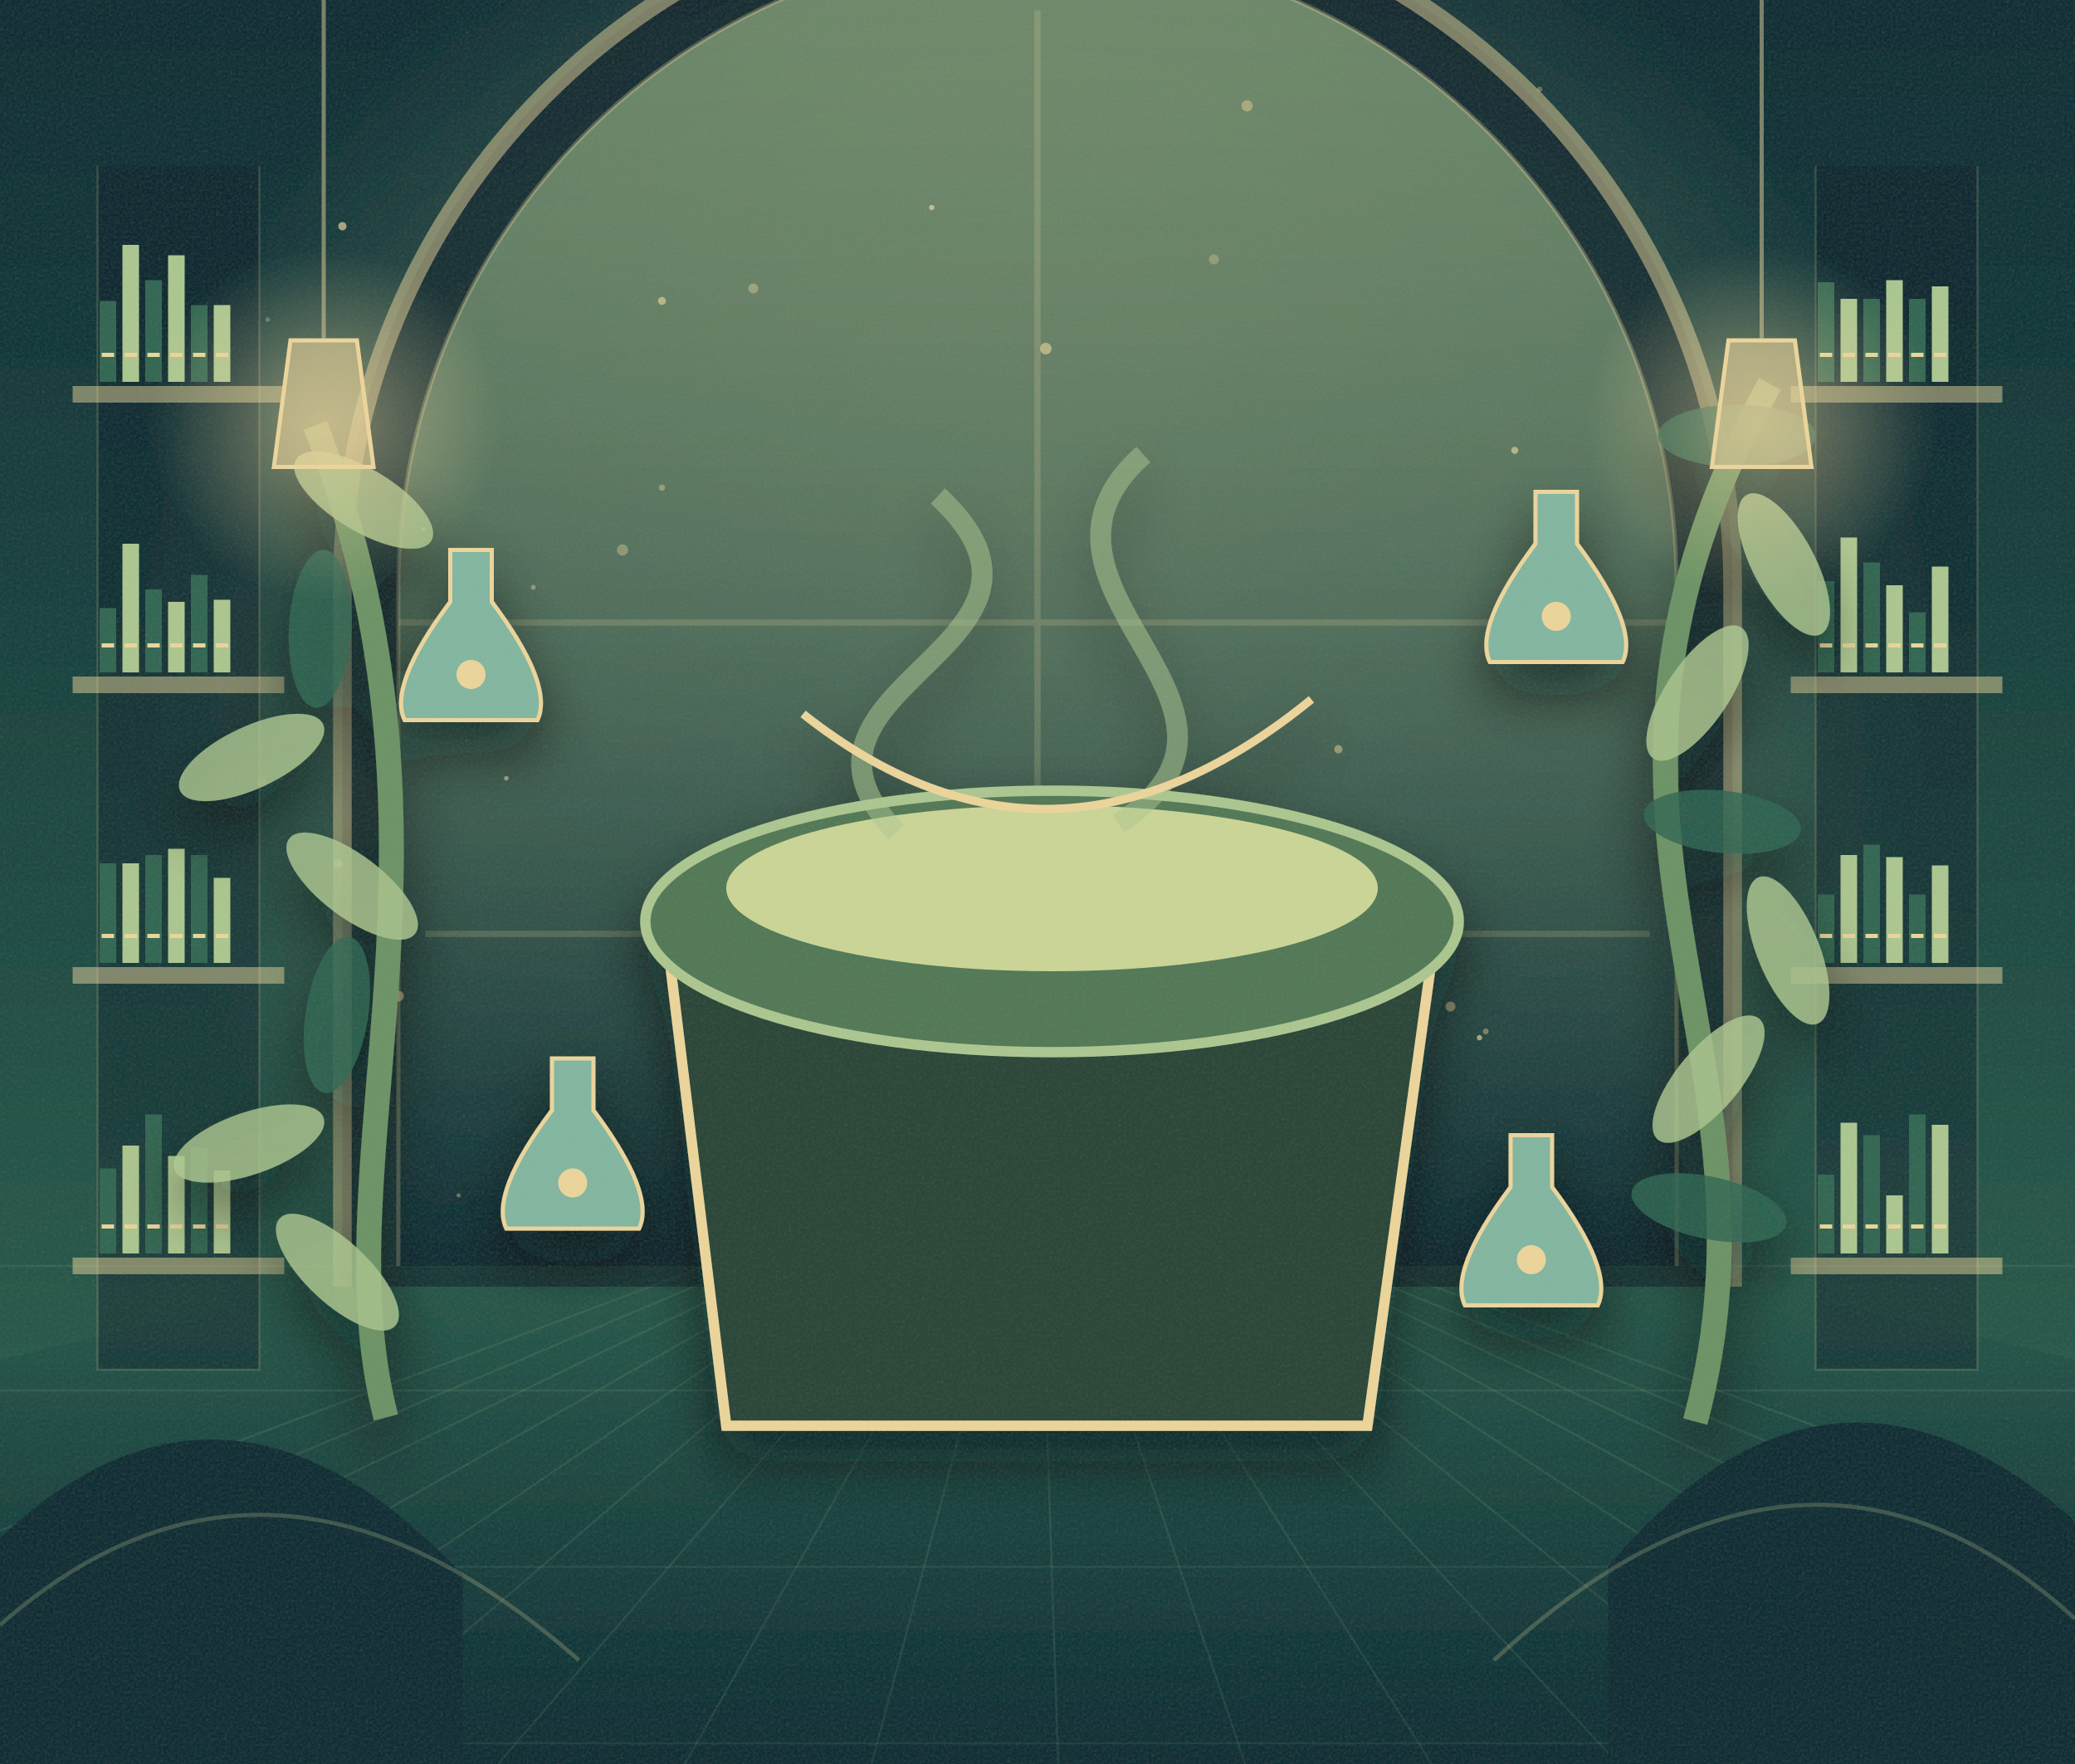
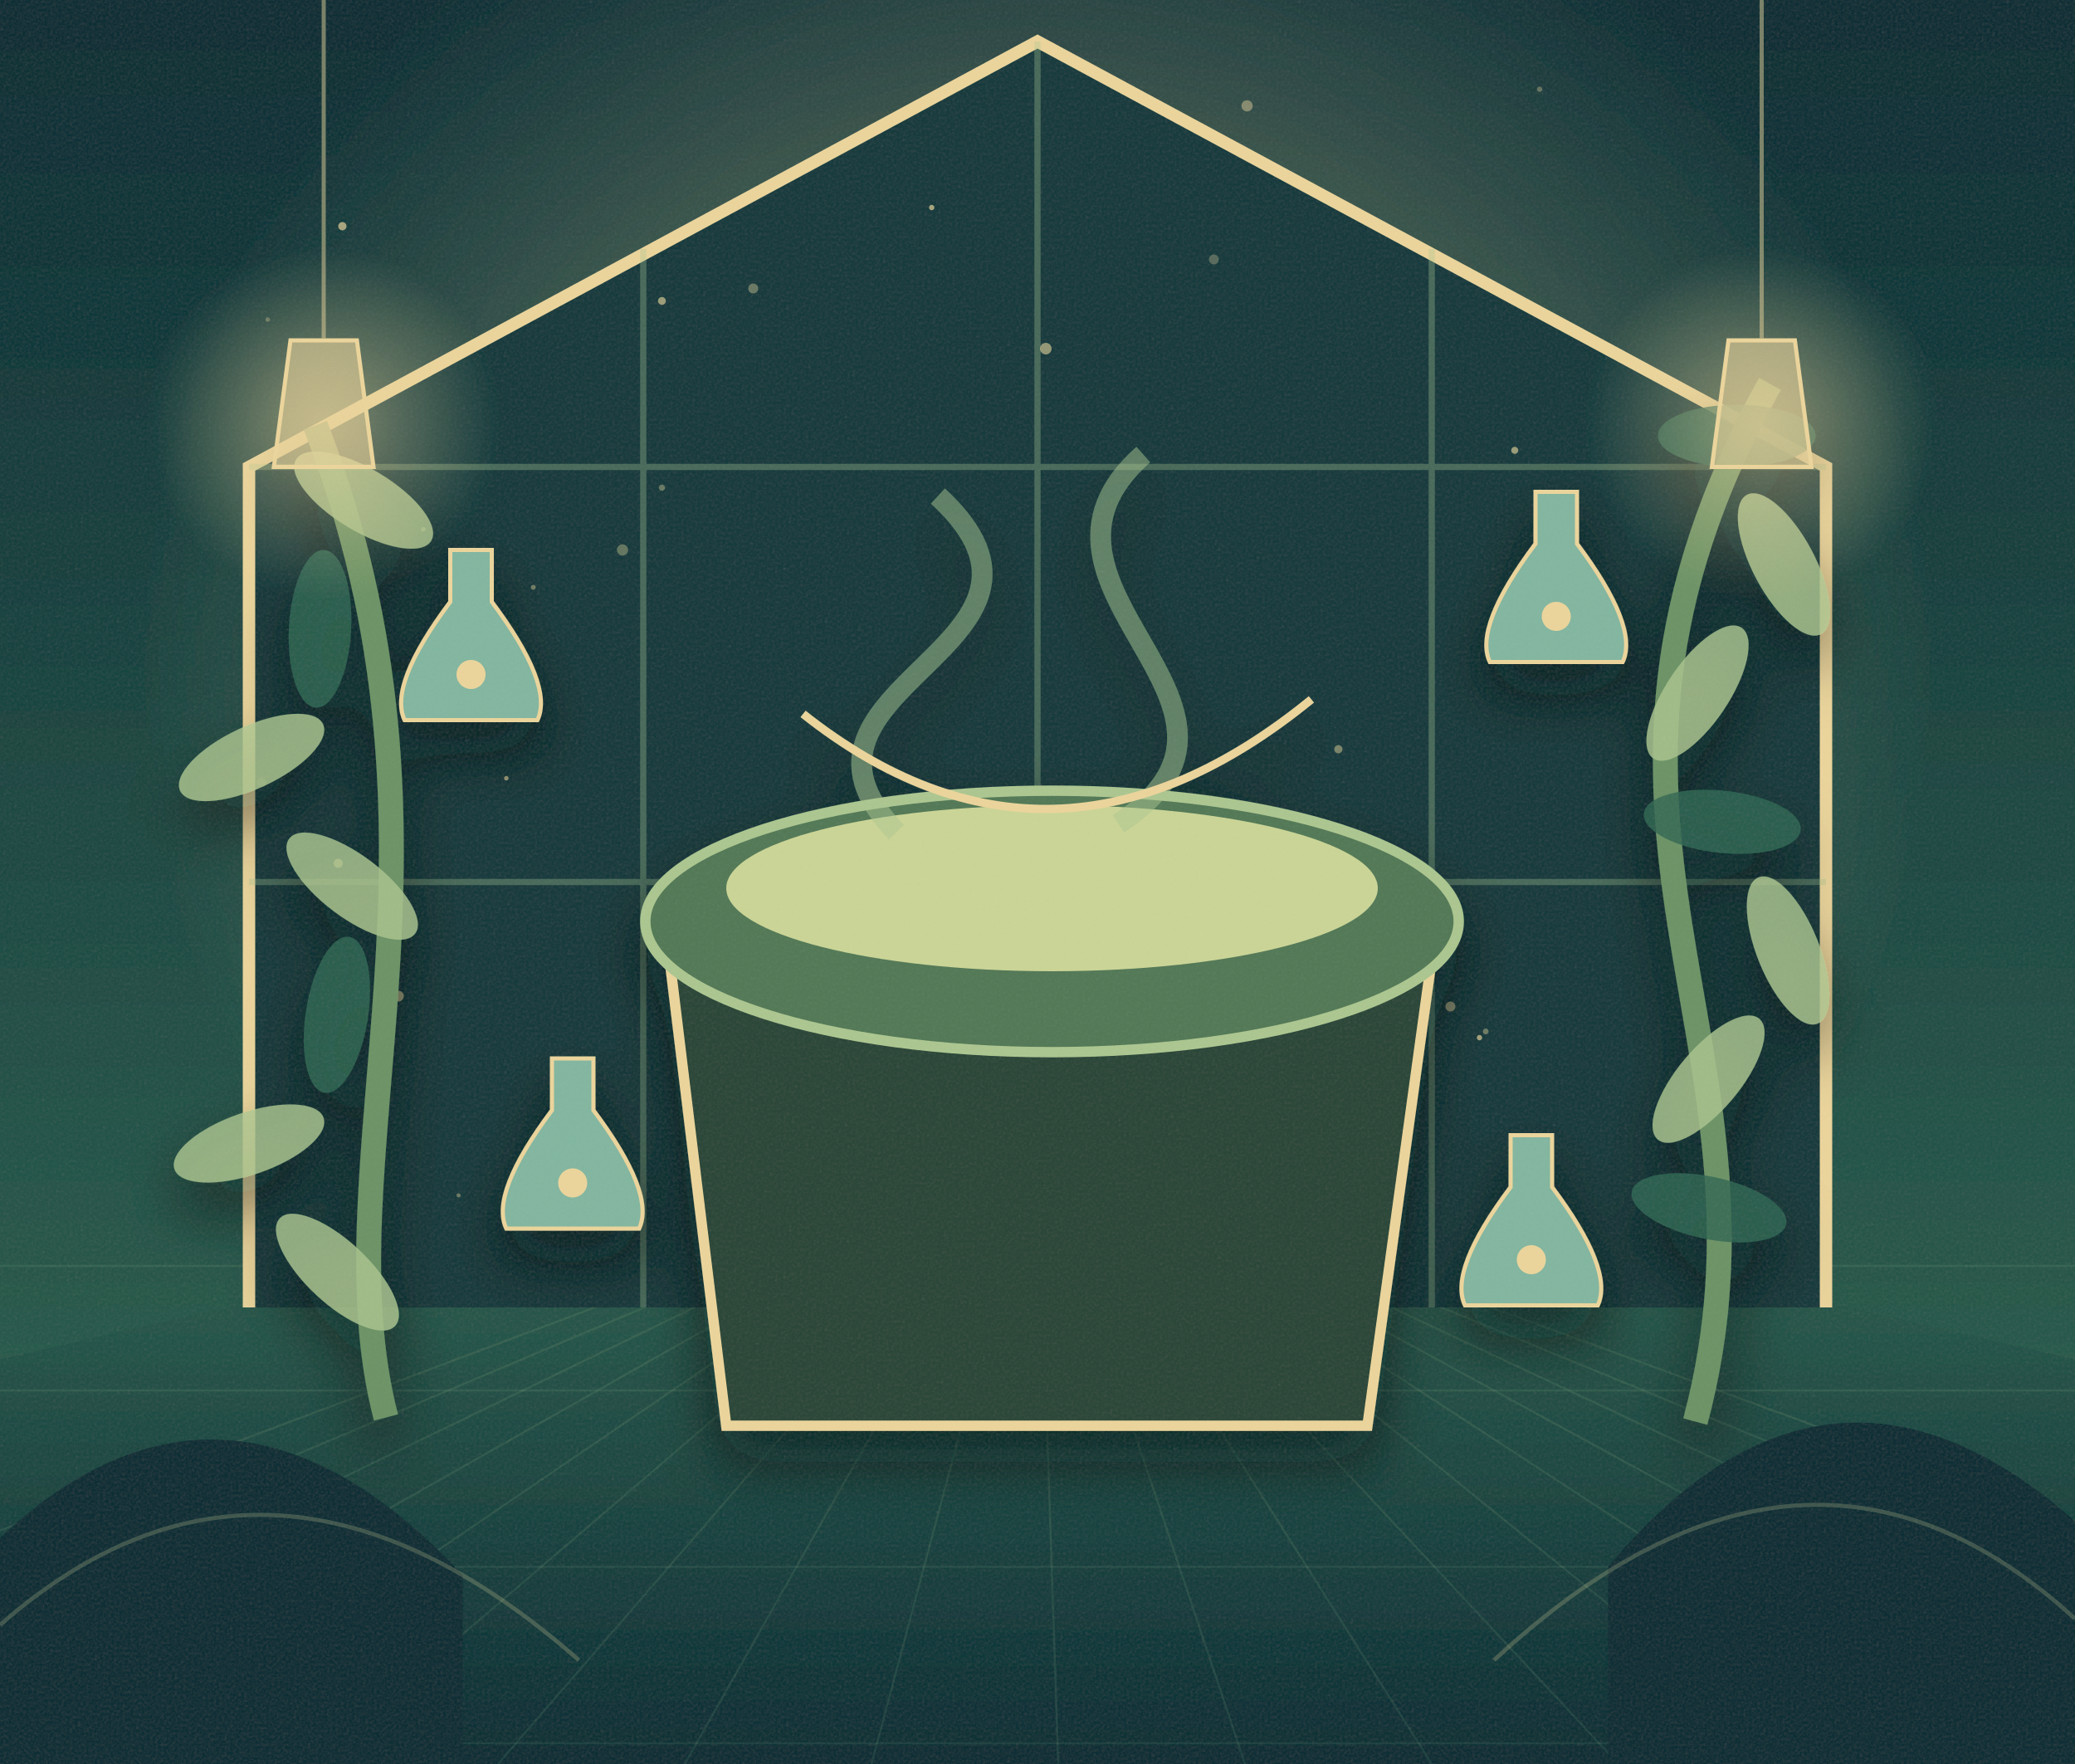
<svg xmlns="http://www.w3.org/2000/svg" viewBox="0 0 1000 850">
  <defs>
    <linearGradient id="bg" x2="0" y2="1">
      <stop stop-color="#092e35" />
      <stop offset="1" stop-color="#326752" />
    </linearGradient>
    <radialGradient id="light">
      <stop stop-color="#ead49b" stop-opacity=".52" />
      <stop offset="1" stop-color="#ead49b" stop-opacity="0" />
    </radialGradient>
    <linearGradient id="floor" x2="0" y2="1">
      <stop stop-color="#326752" />
      <stop offset="1" stop-color="#092e35" />
    </linearGradient>
    <linearGradient id="glass" x2="0" y2="1">
      <stop stop-color="#acc690" stop-opacity=".6" />
      <stop offset="1" stop-color="#092e35" />
    </linearGradient>
    <filter id="shadow" x="-40%" y="-40%" width="180%" height="180%">
      <feGaussianBlur in="SourceAlpha" stdDeviation="14" result="blur" />
      <feOffset in="blur" dx="0" dy="15" result="offset" />
      <feFlood flood-color="#010b16" flood-opacity=".6" result="color" />
      <feComposite in="color" in2="offset" operator="in" result="shade" />
      <feMerge>
        <feMergeNode in="shade" />
        <feMergeNode in="SourceGraphic" />
      </feMerge>
    </filter>
    <filter id="grain">
      <feTurbulence type="fractalNoise" baseFrequency=".75" numOctaves="3" stitchTiles="stitch" />
      <feColorMatrix type="saturate" values="0" />
      <feComponentTransfer>
        <feFuncA type="linear" slope=".055" />
      </feComponentTransfer>
      <feBlend in="SourceGraphic" mode="soft-light" />
    </filter>
  </defs>
  <g filter="url(#grain)">
    <rect width="1000" height="850" fill="url(#bg)" />
    <circle cx="500" cy="320" r="430" fill="url(#light)" />
    <path d="M0 655 500 540 1000 655v195H0Z" fill="url(#floor)" />
    <path d="M500 550 -300 850" stroke="#acc690" stroke-opacity=".13" />
    <path d="M500 550 -210 850" stroke="#acc690" stroke-opacity=".13" />
    <path d="M500 550 -120 850" stroke="#acc690" stroke-opacity=".13" />
    <path d="M500 550 -30 850" stroke="#acc690" stroke-opacity=".13" />
    <path d="M500 550 60 850" stroke="#acc690" stroke-opacity=".13" />
    <path d="M500 550 150 850" stroke="#acc690" stroke-opacity=".13" />
    <path d="M500 550 240 850" stroke="#acc690" stroke-opacity=".13" />
    <path d="M500 550 330 850" stroke="#acc690" stroke-opacity=".13" />
    <path d="M500 550 420 850" stroke="#acc690" stroke-opacity=".13" />
    <path d="M500 550 510 850" stroke="#acc690" stroke-opacity=".13" />
    <path d="M500 550 600 850" stroke="#acc690" stroke-opacity=".13" />
    <path d="M500 550 690 850" stroke="#acc690" stroke-opacity=".13" />
    <path d="M500 550 780 850" stroke="#acc690" stroke-opacity=".13" />
    <path d="M500 550 870 850" stroke="#acc690" stroke-opacity=".13" />
    <path d="M500 550 960 850" stroke="#acc690" stroke-opacity=".13" />
    <path d="M500 550 1050 850" stroke="#acc690" stroke-opacity=".13" />
    <path d="M500 550 1140 850" stroke="#acc690" stroke-opacity=".13" />
    <path d="M500 550 1230 850" stroke="#acc690" stroke-opacity=".13" />
    <path d="M500 550 1320 850" stroke="#acc690" stroke-opacity=".13" />
    <path d="M0 610h1000" stroke="#acc690" stroke-opacity=".12" />
    <path d="M0 670h1000" stroke="#acc690" stroke-opacity=".12" />
    <path d="M0 755h1000" stroke="#acc690" stroke-opacity=".12" />
    <path d="M0 840h1000" stroke="#acc690" stroke-opacity=".12" />
-     <path d="M165 620V282a335 335 0 0 1 670 0v338" fill="#071925" fill-opacity="0.467" stroke="#ead49b" stroke-opacity=".5" stroke-width="9" />
-     <path d="M192 610V282a308 308 0 0 1 616 0v328" fill="url(#glass)" stroke="#ead49b" stroke-opacity=".3" stroke-width="2" />
-     <path d="M500 5v600M192 300h616M205 450h590" stroke="#ead49b" stroke-opacity=".2" stroke-width="3" />
+     <path d="M120 630V225L500 20l380 205v405" fill="#143b3d" stroke="#ead49b" stroke-width="6" />
+     <path d="M120 225h760M120 425h760M310 120v510M500 20v610M690 120v510" stroke="#acc690" stroke-opacity=".35" stroke-width="3" />
    <circle cx="204" cy="255" r="1.1" fill="#ead49b" opacity="0.57" />
    <circle cx="699" cy="485" r="2.4" fill="#ead49b" opacity="0.52" />
    <circle cx="568" cy="391" r="2.1" fill="#ead49b" opacity="0.50" />
    <circle cx="319" cy="145" r="1.9" fill="#ead49b" opacity="0.63" />
    <circle cx="257" cy="283" r="1.2" fill="#ead49b" opacity="0.45" />
    <circle cx="713" cy="500" r="1.3" fill="#ead49b" opacity="0.68" />
    <circle cx="126" cy="377" r="2.3" fill="#ead49b" opacity="0.27" />
    <circle cx="465" cy="395" r="2.0" fill="#ead49b" opacity="0.29" />
    <circle cx="558" cy="418" r="2.0" fill="#ead49b" opacity="0.46" />
    <circle cx="165" cy="109" r="2.0" fill="#ead49b" opacity="0.68" />
    <circle cx="449" cy="100" r="1.3" fill="#ead49b" opacity="0.69" />
    <circle cx="412" cy="556" r="2.1" fill="#ead49b" opacity="0.51" />
    <circle cx="730" cy="217" r="1.7" fill="#ead49b" opacity="0.63" />
    <circle cx="601" cy="51" r="2.7" fill="#ead49b" opacity="0.46" />
    <circle cx="192" cy="480" r="2.6" fill="#ead49b" opacity="0.60" />
    <circle cx="277" cy="541" r="2.0" fill="#ead49b" opacity="0.35" />
    <circle cx="716" cy="497" r="1.4" fill="#ead49b" opacity="0.43" />
    <circle cx="163" cy="416" r="2.2" fill="#ead49b" opacity="0.69" />
    <circle cx="742" cy="43" r="1.3" fill="#ead49b" opacity="0.35" />
    <circle cx="300" cy="265" r="2.7" fill="#ead49b" opacity="0.38" />
    <circle cx="504" cy="168" r="2.8" fill="#ead49b" opacity="0.60" />
    <circle cx="645" cy="361" r="2.0" fill="#ead49b" opacity="0.49" />
    <circle cx="129" cy="154" r="1.1" fill="#ead49b" opacity="0.32" />
    <circle cx="363" cy="139" r="2.4" fill="#ead49b" opacity="0.41" />
    <circle cx="221" cy="576" r="1.0" fill="#ead49b" opacity="0.42" />
    <circle cx="319" cy="235" r="1.5" fill="#ead49b" opacity="0.41" />
    <circle cx="585" cy="125" r="2.4" fill="#ead49b" opacity="0.32" />
    <circle cx="244" cy="375" r="1.1" fill="#ead49b" opacity="0.64" />
-     <path d="M47 80v580h78V80" fill="#081724" fill-opacity="0.333" stroke="#ead49b" stroke-opacity=".2" />
-     <path d="M35 190h102" stroke="#ead49b" stroke-opacity=".5" stroke-width="8" />
-     <path d="M52 184v-39" stroke="#326752" stroke-width="8" />
-     <path d="M49 171h6" stroke="#ead49b" stroke-width="2" />
-     <path d="M63 184v-66" stroke="#acc690" stroke-width="8" />
-     <path d="M60 171h6" stroke="#ead49b" stroke-width="2" />
-     <path d="M74 184v-49" stroke="#326752" stroke-width="8" />
-     <path d="M71 171h6" stroke="#ead49b" stroke-width="2" />
-     <path d="M85 184v-61" stroke="#acc690" stroke-width="8" />
-     <path d="M82 171h6" stroke="#ead49b" stroke-width="2" />
-     <path d="M96 184v-37" stroke="#326752" stroke-width="8" />
-     <path d="M93 171h6" stroke="#ead49b" stroke-width="2" />
-     <path d="M107 184v-37" stroke="#acc690" stroke-width="8" />
-     <path d="M104 171h6" stroke="#ead49b" stroke-width="2" />
-     <path d="M35 330h102" stroke="#ead49b" stroke-opacity=".5" stroke-width="8" />
-     <path d="M52 324v-31" stroke="#326752" stroke-width="8" />
-     <path d="M49 311h6" stroke="#ead49b" stroke-width="2" />
-     <path d="M63 324v-62" stroke="#acc690" stroke-width="8" />
-     <path d="M60 311h6" stroke="#ead49b" stroke-width="2" />
-     <path d="M74 324v-40" stroke="#326752" stroke-width="8" />
-     <path d="M71 311h6" stroke="#ead49b" stroke-width="2" />
-     <path d="M85 324v-34" stroke="#acc690" stroke-width="8" />
-     <path d="M82 311h6" stroke="#ead49b" stroke-width="2" />
-     <path d="M96 324v-47" stroke="#326752" stroke-width="8" />
-     <path d="M93 311h6" stroke="#ead49b" stroke-width="2" />
-     <path d="M107 324v-35" stroke="#acc690" stroke-width="8" />
-     <path d="M104 311h6" stroke="#ead49b" stroke-width="2" />
-     <path d="M35 470h102" stroke="#ead49b" stroke-opacity=".5" stroke-width="8" />
-     <path d="M52 464v-48" stroke="#326752" stroke-width="8" />
-     <path d="M49 451h6" stroke="#ead49b" stroke-width="2" />
-     <path d="M63 464v-48" stroke="#acc690" stroke-width="8" />
-     <path d="M60 451h6" stroke="#ead49b" stroke-width="2" />
-     <path d="M74 464v-52" stroke="#326752" stroke-width="8" />
-     <path d="M71 451h6" stroke="#ead49b" stroke-width="2" />
-     <path d="M85 464v-55" stroke="#acc690" stroke-width="8" />
-     <path d="M82 451h6" stroke="#ead49b" stroke-width="2" />
-     <path d="M96 464v-52" stroke="#326752" stroke-width="8" />
-     <path d="M93 451h6" stroke="#ead49b" stroke-width="2" />
-     <path d="M107 464v-41" stroke="#acc690" stroke-width="8" />
-     <path d="M104 451h6" stroke="#ead49b" stroke-width="2" />
-     <path d="M35 610h102" stroke="#ead49b" stroke-opacity=".5" stroke-width="8" />
-     <path d="M52 604v-41" stroke="#326752" stroke-width="8" />
-     <path d="M49 591h6" stroke="#ead49b" stroke-width="2" />
-     <path d="M63 604v-52" stroke="#acc690" stroke-width="8" />
-     <path d="M60 591h6" stroke="#ead49b" stroke-width="2" />
-     <path d="M74 604v-67" stroke="#326752" stroke-width="8" />
-     <path d="M71 591h6" stroke="#ead49b" stroke-width="2" />
-     <path d="M85 604v-47" stroke="#acc690" stroke-width="8" />
-     <path d="M82 591h6" stroke="#ead49b" stroke-width="2" />
-     <path d="M96 604v-51" stroke="#326752" stroke-width="8" />
-     <path d="M93 591h6" stroke="#ead49b" stroke-width="2" />
-     <path d="M107 604v-40" stroke="#acc690" stroke-width="8" />
-     <path d="M104 591h6" stroke="#ead49b" stroke-width="2" />
-     <path d="M875 80v580h78V80" fill="#081724" fill-opacity="0.333" stroke="#ead49b" stroke-opacity=".2" />
-     <path d="M863 190h102" stroke="#ead49b" stroke-opacity=".5" stroke-width="8" />
-     <path d="M880 184v-48" stroke="#326752" stroke-width="8" />
-     <path d="M877 171h6" stroke="#ead49b" stroke-width="2" />
-     <path d="M891 184v-40" stroke="#acc690" stroke-width="8" />
-     <path d="M888 171h6" stroke="#ead49b" stroke-width="2" />
-     <path d="M902 184v-40" stroke="#326752" stroke-width="8" />
-     <path d="M899 171h6" stroke="#ead49b" stroke-width="2" />
-     <path d="M913 184v-49" stroke="#acc690" stroke-width="8" />
-     <path d="M910 171h6" stroke="#ead49b" stroke-width="2" />
-     <path d="M924 184v-40" stroke="#326752" stroke-width="8" />
-     <path d="M921 171h6" stroke="#ead49b" stroke-width="2" />
-     <path d="M935 184v-46" stroke="#acc690" stroke-width="8" />
-     <path d="M932 171h6" stroke="#ead49b" stroke-width="2" />
-     <path d="M863 330h102" stroke="#ead49b" stroke-opacity=".5" stroke-width="8" />
-     <path d="M880 324v-44" stroke="#326752" stroke-width="8" />
-     <path d="M877 311h6" stroke="#ead49b" stroke-width="2" />
-     <path d="M891 324v-65" stroke="#acc690" stroke-width="8" />
-     <path d="M888 311h6" stroke="#ead49b" stroke-width="2" />
-     <path d="M902 324v-53" stroke="#326752" stroke-width="8" />
-     <path d="M899 311h6" stroke="#ead49b" stroke-width="2" />
-     <path d="M913 324v-42" stroke="#acc690" stroke-width="8" />
-     <path d="M910 311h6" stroke="#ead49b" stroke-width="2" />
-     <path d="M924 324v-29" stroke="#326752" stroke-width="8" />
-     <path d="M921 311h6" stroke="#ead49b" stroke-width="2" />
-     <path d="M935 324v-51" stroke="#acc690" stroke-width="8" />
-     <path d="M932 311h6" stroke="#ead49b" stroke-width="2" />
-     <path d="M863 470h102" stroke="#ead49b" stroke-opacity=".5" stroke-width="8" />
-     <path d="M880 464v-33" stroke="#326752" stroke-width="8" />
-     <path d="M877 451h6" stroke="#ead49b" stroke-width="2" />
-     <path d="M891 464v-52" stroke="#acc690" stroke-width="8" />
-     <path d="M888 451h6" stroke="#ead49b" stroke-width="2" />
-     <path d="M902 464v-57" stroke="#326752" stroke-width="8" />
-     <path d="M899 451h6" stroke="#ead49b" stroke-width="2" />
-     <path d="M913 464v-51" stroke="#acc690" stroke-width="8" />
-     <path d="M910 451h6" stroke="#ead49b" stroke-width="2" />
-     <path d="M924 464v-33" stroke="#326752" stroke-width="8" />
-     <path d="M921 451h6" stroke="#ead49b" stroke-width="2" />
-     <path d="M935 464v-47" stroke="#acc690" stroke-width="8" />
-     <path d="M932 451h6" stroke="#ead49b" stroke-width="2" />
-     <path d="M863 610h102" stroke="#ead49b" stroke-opacity=".5" stroke-width="8" />
-     <path d="M880 604v-38" stroke="#326752" stroke-width="8" />
-     <path d="M877 591h6" stroke="#ead49b" stroke-width="2" />
-     <path d="M891 604v-63" stroke="#acc690" stroke-width="8" />
-     <path d="M888 591h6" stroke="#ead49b" stroke-width="2" />
-     <path d="M902 604v-57" stroke="#326752" stroke-width="8" />
-     <path d="M899 591h6" stroke="#ead49b" stroke-width="2" />
-     <path d="M913 604v-28" stroke="#acc690" stroke-width="8" />
-     <path d="M910 591h6" stroke="#ead49b" stroke-width="2" />
-     <path d="M924 604v-67" stroke="#326752" stroke-width="8" />
-     <path d="M921 591h6" stroke="#ead49b" stroke-width="2" />
-     <path d="M935 604v-62" stroke="#acc690" stroke-width="8" />
-     <path d="M932 591h6" stroke="#ead49b" stroke-width="2" />
    <g filter="url(#shadow)">
      <path d="M350 687 320 440h373l-34 247Z" fill="#294638" stroke="#ead49b" stroke-width="5" />
      <ellipse cx="507" cy="444" rx="196" ry="63" fill="#537956" stroke="#acc690" stroke-width="5" />
      <ellipse cx="507" cy="428" rx="157" ry="40" fill="#cad496" />
      <path d="M432 401c-68-70 98-90 20-162M539 397c87-57-60-114 12-178" fill="none" stroke="#acc690" stroke-opacity=".5" stroke-width="10" />
      <path d="M387 344q120 95 245-7" fill="none" stroke="#ead49b" stroke-width="4" />
      <path d="M186 683C154 560 230 407 152 205M817 685c49-183-81-290 36-500" fill="none" stroke="#6d9366" stroke-width="12" />
      <ellipse cx="837.0" cy="210" rx="38" ry="15" transform="rotate(0 837.0 210)" fill="#326752" opacity=".8" />
      <ellipse cx="175.244" cy="241" rx="38" ry="15" transform="rotate(31 175.2441 241)" fill="#acc690" opacity=".8" />
      <ellipse cx="859.732" cy="272" rx="38" ry="15" transform="rotate(62 859.7324 272)" fill="#acc690" opacity=".8" />
      <ellipse cx="154.234" cy="303" rx="38" ry="15" transform="rotate(93 154.2336 303)" fill="#326752" opacity=".8" />
      <ellipse cx="818.08" cy="334" rx="38" ry="15" transform="rotate(124 818.0799 334)" fill="#acc690" opacity=".8" />
      <ellipse cx="121.232" cy="365" rx="38" ry="15" transform="rotate(155 121.2323 365)" fill="#acc690" opacity=".8" />
      <ellipse cx="830.015" cy="396" rx="38" ry="15" transform="rotate(186 830.0146 396)" fill="#326752" opacity=".8" />
      <ellipse cx="169.71" cy="427" rx="38" ry="15" transform="rotate(217 169.7096 427)" fill="#acc690" opacity=".8" />
      <ellipse cx="861.734" cy="458" rx="38" ry="15" transform="rotate(248 861.734 458)" fill="#acc690" opacity=".8" />
      <ellipse cx="162.364" cy="489" rx="38" ry="15" transform="rotate(279 162.3636 489)" fill="#326752" opacity=".8" />
      <ellipse cx="823.399" cy="520" rx="38" ry="15" transform="rotate(310 823.3995 520)" fill="#acc690" opacity=".8" />
      <ellipse cx="120" cy="551" rx="38" ry="15" transform="rotate(341 120.0003 551)" fill="#acc690" opacity=".8" />
      <ellipse cx="823.586" cy="582" rx="38" ry="15" transform="rotate(372 823.5857 582)" fill="#326752" opacity=".8" />
      <ellipse cx="162.605" cy="613" rx="38" ry="15" transform="rotate(403 162.605 613)" fill="#acc690" opacity=".8" />
      <path d="M266 510h20v25q30 40 22 57h-64q-8-17 22-57z" fill="#83b6a0" stroke="#ead49b" stroke-width="2" />
      <circle cx="276" cy="570" r="7" fill="#ead49b" />
      <path d="M728 547h20v25q30 40 22 57h-64q-8-17 22-57z" fill="#83b6a0" stroke="#ead49b" stroke-width="2" />
      <circle cx="738" cy="607" r="7" fill="#ead49b" />
      <path d="M740 237h20v25q30 40 22 57h-64q-8-17 22-57z" fill="#83b6a0" stroke="#ead49b" stroke-width="2" />
      <circle cx="750" cy="297" r="7" fill="#ead49b" />
      <path d="M217 265h20v25q30 40 22 57h-64q-8-17 22-57z" fill="#83b6a0" stroke="#ead49b" stroke-width="2" />
      <circle cx="227" cy="325" r="7" fill="#ead49b" />
    </g>
    <path d="M0 741q110-103 223 18v91H0zm1000-8q-119-105-225 22v95h225z" fill="#092e35" />
    <path d="M0 783q130-114 279 17M1000 780q-130-119-280 20" fill="none" stroke="#ead49b" stroke-opacity=".25" stroke-width="2" />
    <path d="M156 0v163" stroke="#ead49b" stroke-opacity=".5" stroke-width="2" />
    <path d="m140 164h32l8 61h-48z" fill="#ead49b" fill-opacity=".6" stroke="#ead49b" stroke-width="2" />
    <circle cx="156" cy="204" r="85" fill="url(#light)" />
    <path d="M849 0v163" stroke="#ead49b" stroke-opacity=".5" stroke-width="2" />
    <path d="m833 164h32l8 61h-48z" fill="#ead49b" fill-opacity=".6" stroke="#ead49b" stroke-width="2" />
    <circle cx="849" cy="204" r="85" fill="url(#light)" />
  </g>
</svg>
